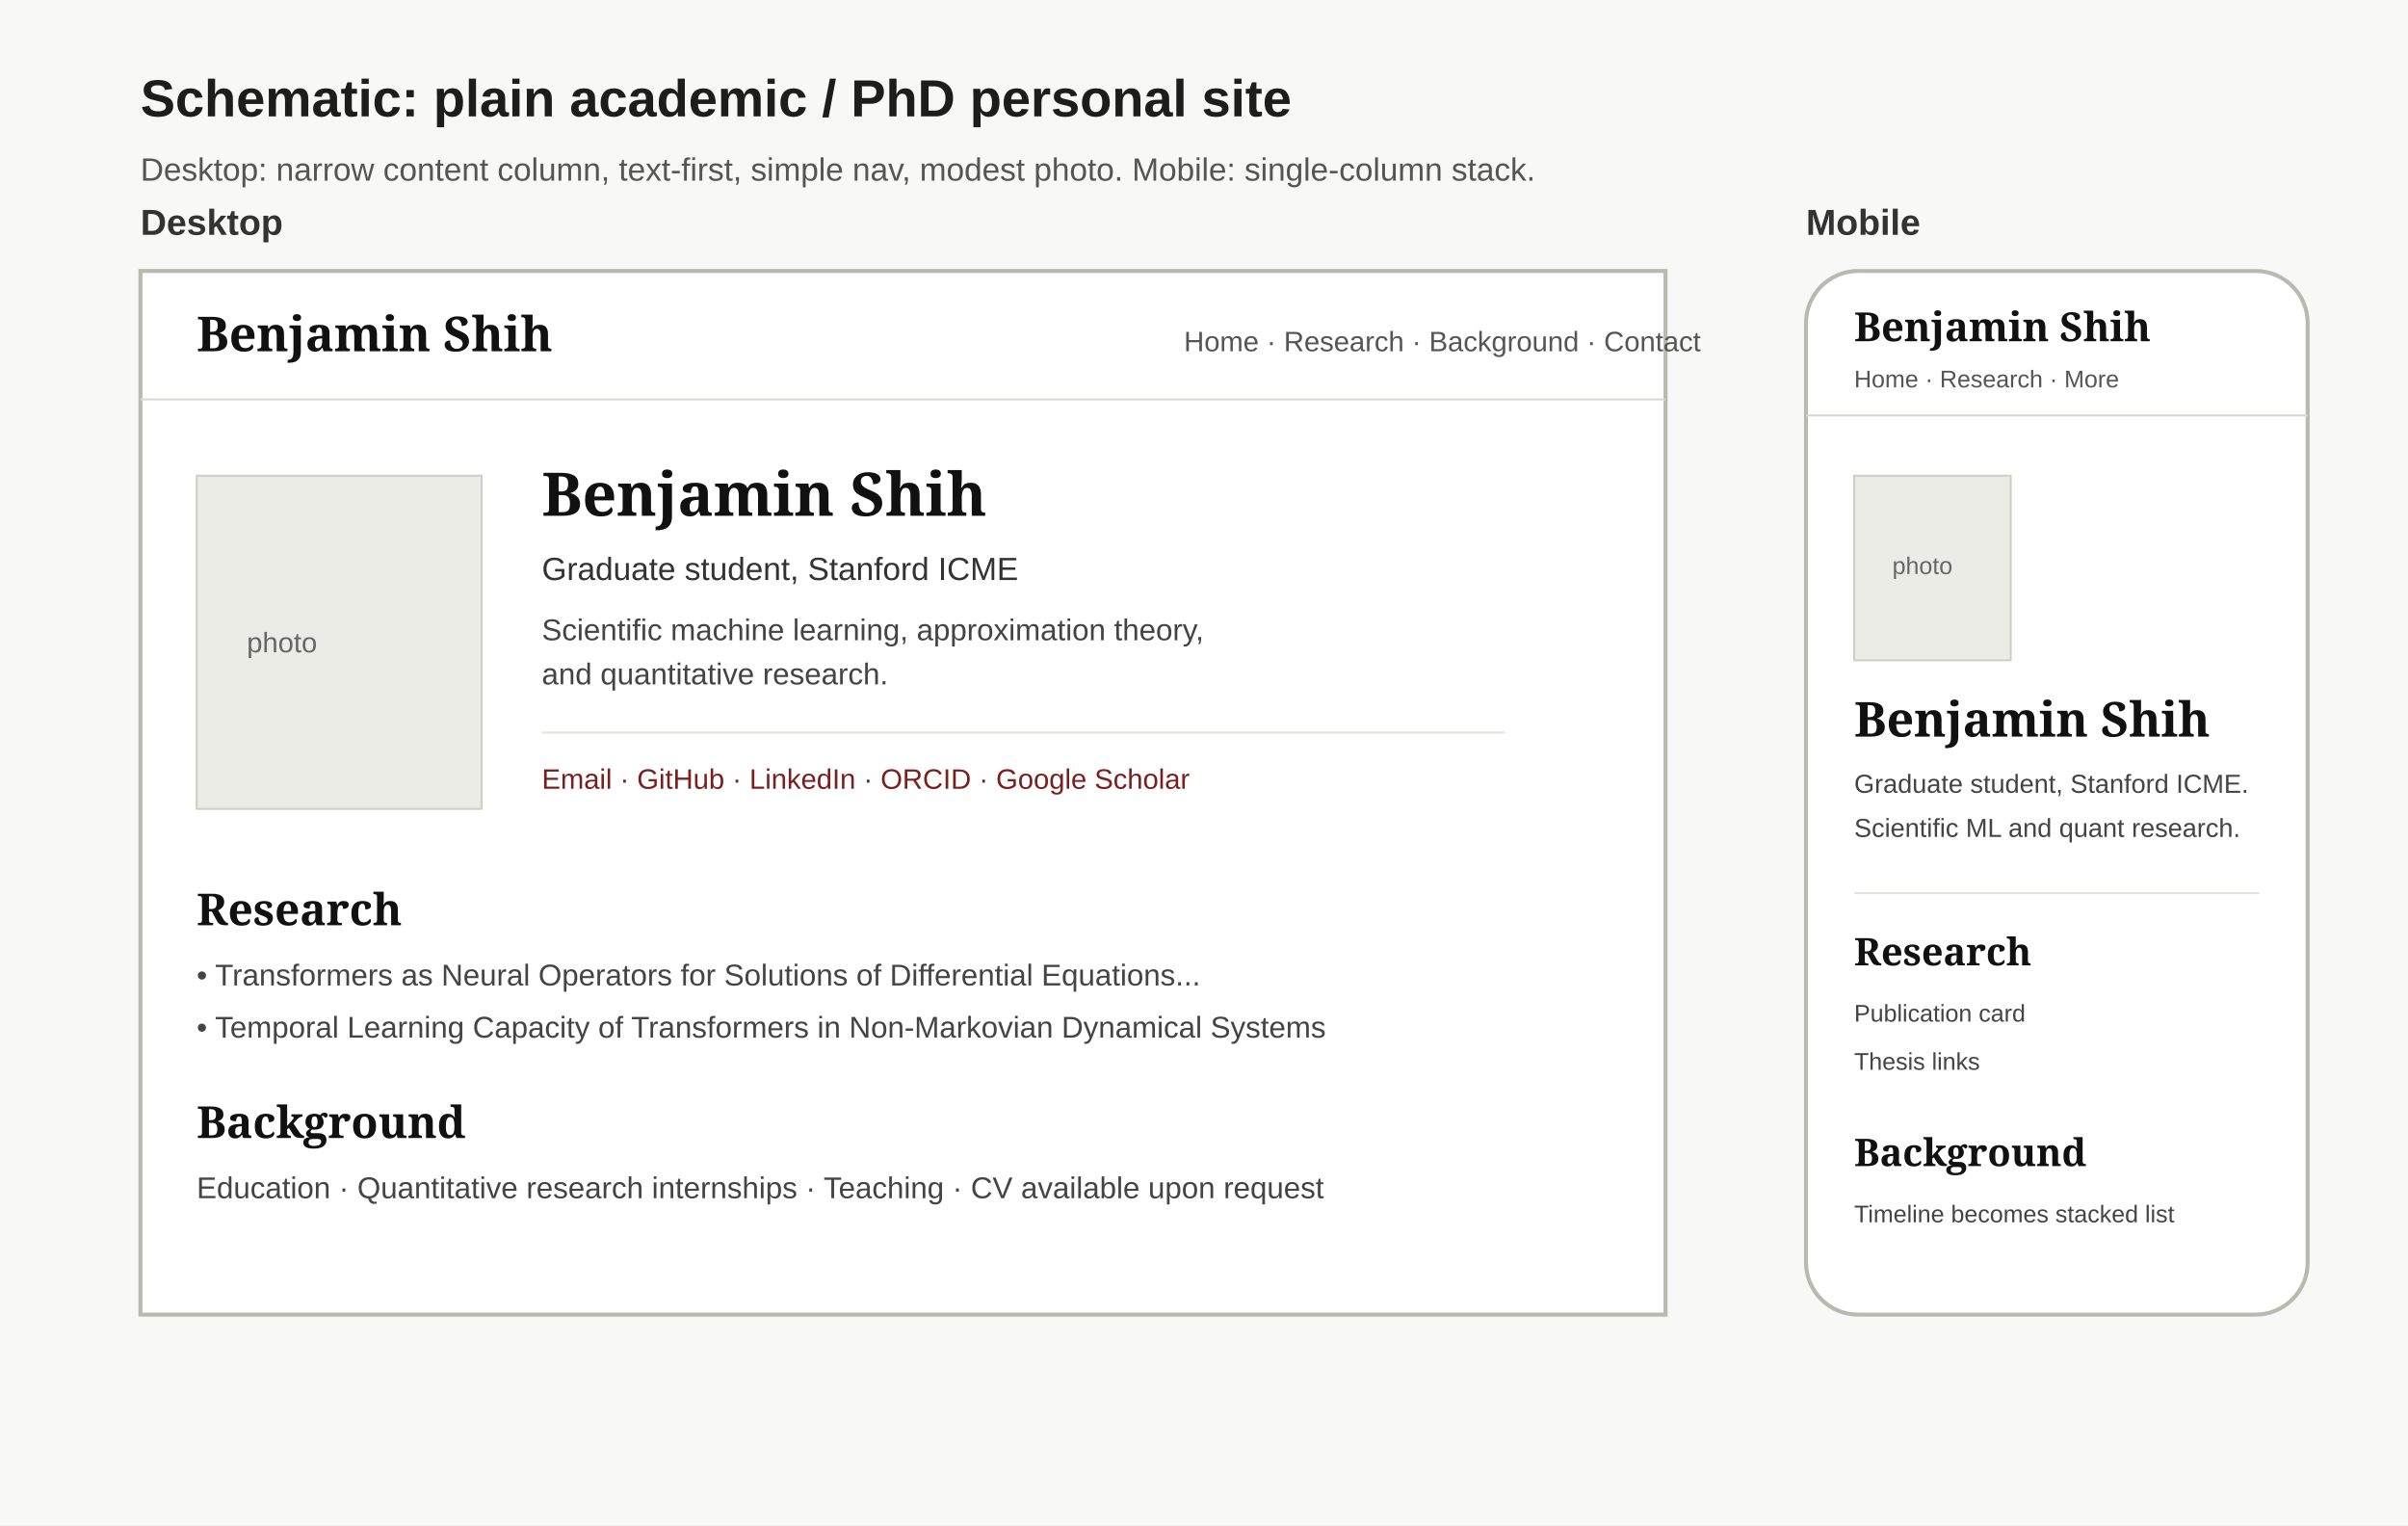
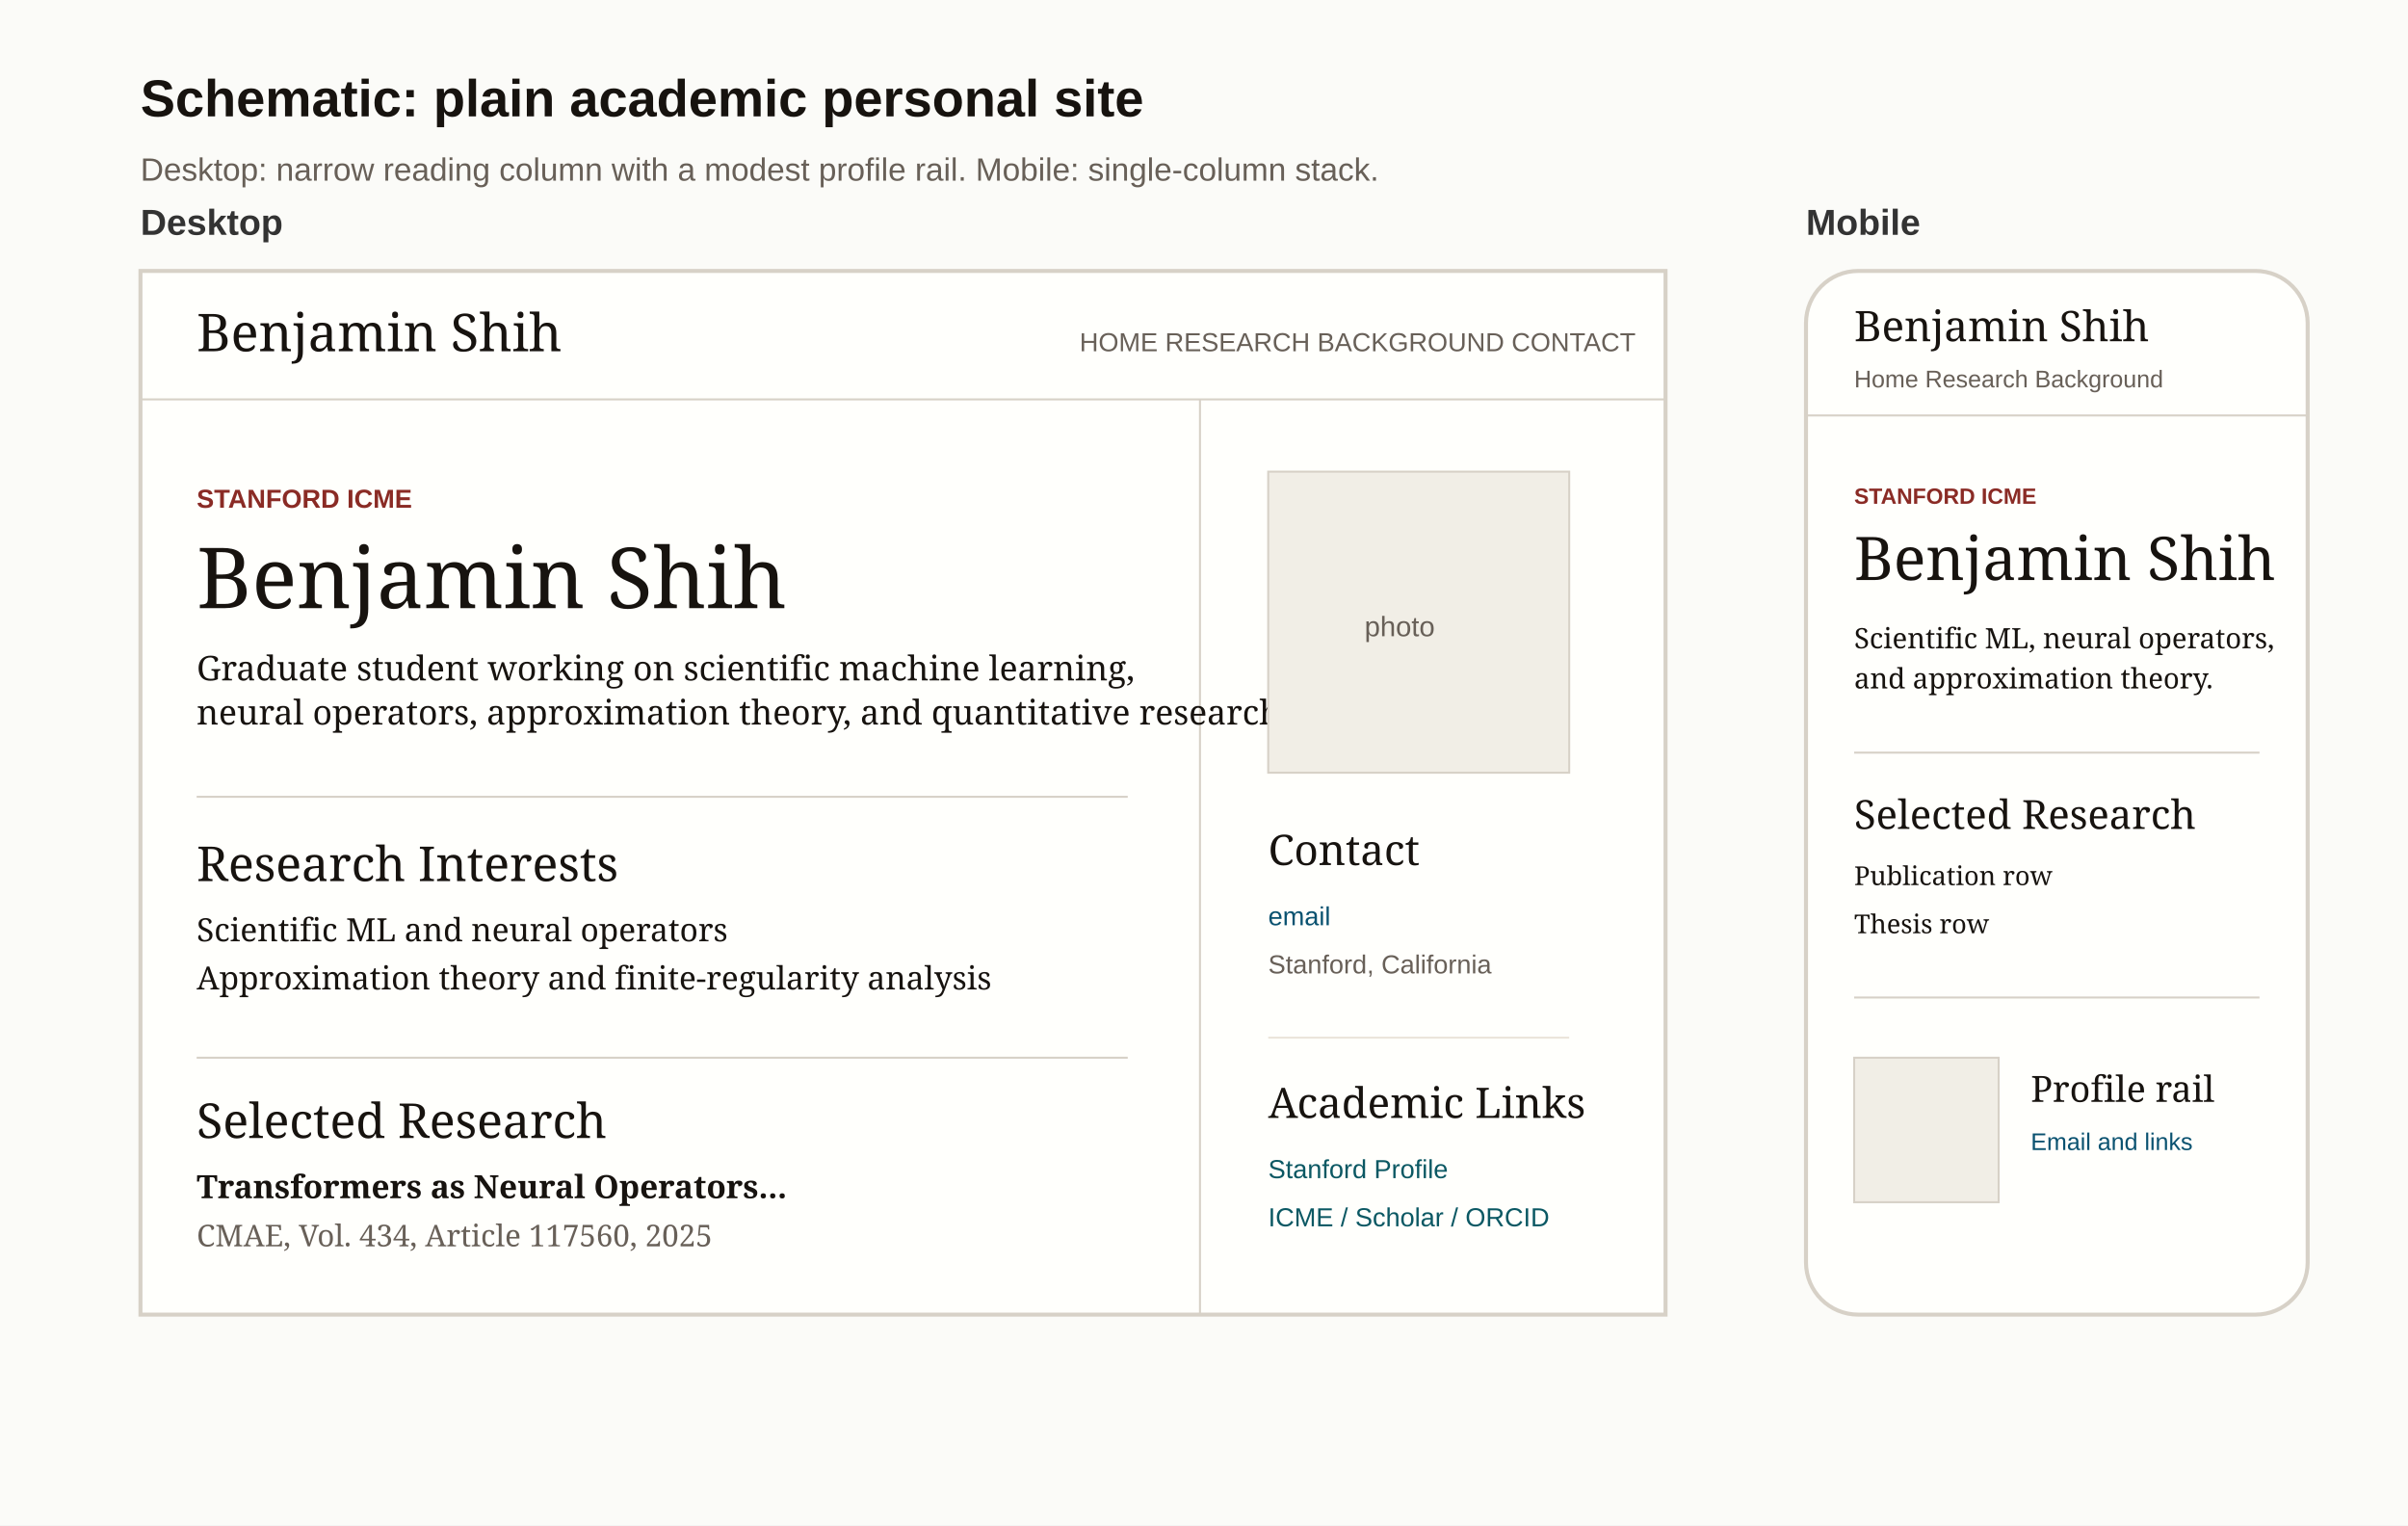
<svg xmlns="http://www.w3.org/2000/svg" width="1200" height="760" viewBox="0 0 1200 760" role="img" aria-labelledby="title desc">
-   <rect width="1200" height="760" fill="#f8f8f6" />
-   <text x="70" y="58" font-family="Arial, sans-serif" font-size="26" font-weight="700" fill="#1d1d1b">Schematic: plain academic / PhD personal site</text>
-   <text x="70" y="90" font-family="Arial, sans-serif" font-size="16" fill="#555">Desktop: narrow content column, text-first, simple nav, modest photo. Mobile: single-column stack.</text>
+   <rect width="1200" height="760" fill="#fbfbf8" />
+   <text x="70" y="58" font-family="Arial, sans-serif" font-size="26" font-weight="700" fill="#17130f">Schematic: plain academic personal site</text>
+   <text x="70" y="90" font-family="Arial, sans-serif" font-size="16" fill="#686058">Desktop: narrow reading column with a modest profile rail. Mobile: single-column stack.</text>
  <g transform="translate(70 135)">
    <text x="0" y="-18" font-family="Arial, sans-serif" font-size="18" font-weight="700" fill="#333">Desktop</text>
-     <rect x="0" y="0" width="760" height="520" fill="#ffffff" stroke="#b9b9b0" stroke-width="2" />
-     <line x1="0" y1="64" x2="760" y2="64" stroke="#d8d8d0" />
-     <text x="28" y="40" font-family="Georgia, serif" font-size="24" font-weight="700" fill="#111">Benjamin Shih</text>
-     <text x="520" y="40" font-family="Arial, sans-serif" font-size="14" fill="#555">Home · Research · Background · Contact</text>
-     <rect x="28" y="102" width="142" height="166" fill="#ecece6" stroke="#cfcfc7" />
-     <text x="53" y="190" font-family="Arial, sans-serif" font-size="14" fill="#666">photo</text>
-     <text x="200" y="122" font-family="Georgia, serif" font-size="30" font-weight="700" fill="#111">Benjamin Shih</text>
-     <text x="200" y="154" font-family="Arial, sans-serif" font-size="16" fill="#333">Graduate student, Stanford ICME</text>
-     <text x="200" y="184" font-family="Arial, sans-serif" font-size="15" fill="#444">Scientific machine learning, approximation theory,</text>
-     <text x="200" y="206" font-family="Arial, sans-serif" font-size="15" fill="#444">and quantitative research.</text>
-     <line x1="200" y1="230" x2="680" y2="230" stroke="#e3e3dc" />
-     <text x="200" y="258" font-family="Arial, sans-serif" font-size="14" fill="#7b1e1e">Email · GitHub · LinkedIn · ORCID · Google Scholar</text>
-     <text x="28" y="326" font-family="Georgia, serif" font-size="22" font-weight="700" fill="#111">Research</text>
-     <text x="28" y="356" font-family="Arial, sans-serif" font-size="15" fill="#444">• Transformers as Neural Operators for Solutions of Differential Equations...</text>
-     <text x="28" y="382" font-family="Arial, sans-serif" font-size="15" fill="#444">• Temporal Learning Capacity of Transformers in Non-Markovian Dynamical Systems</text>
-     <text x="28" y="432" font-family="Georgia, serif" font-size="22" font-weight="700" fill="#111">Background</text>
-     <text x="28" y="462" font-family="Arial, sans-serif" font-size="15" fill="#444">Education · Quantitative research internships · Teaching · CV available upon request</text>
+     <rect x="0" y="0" width="760" height="520" fill="#fffffc" stroke="#d7d1c7" stroke-width="2" />
+     <line x1="0" y1="64" x2="760" y2="64" stroke="#d7d1c7" />
+     <text x="28" y="40" font-family="Garamond, Georgia, serif" font-size="26" font-weight="500" fill="#17130f">Benjamin Shih</text>
+     <text x="468" y="40" font-family="Arial, sans-serif" font-size="13" fill="#686058">HOME   RESEARCH   BACKGROUND   CONTACT</text>
+     <line x1="528" y1="64" x2="528" y2="520" stroke="#d7d1c7" />
+     <text x="28" y="118" font-family="Arial, sans-serif" font-size="13" font-weight="700" fill="#8a2b25">STANFORD ICME</text>
+     <text x="28" y="168" font-family="Garamond, Georgia, serif" font-size="42" font-weight="500" fill="#17130f">Benjamin Shih</text>
+     <text x="28" y="204" font-family="Garamond, Georgia, serif" font-size="17" fill="#17130f">Graduate student working on scientific machine learning,</text>
+     <text x="28" y="226" font-family="Garamond, Georgia, serif" font-size="17" fill="#17130f">neural operators, approximation theory, and quantitative research.</text>
+     <line x1="28" y1="262" x2="492" y2="262" stroke="#d7d1c7" />
+     <text x="28" y="304" font-family="Garamond, Georgia, serif" font-size="24" font-weight="500" fill="#17130f">Research Interests</text>
+     <text x="28" y="334" font-family="Garamond, Georgia, serif" font-size="16" fill="#17130f">Scientific ML and neural operators</text>
+     <text x="28" y="358" font-family="Garamond, Georgia, serif" font-size="16" fill="#17130f">Approximation theory and finite-regularity analysis</text>
+     <line x1="28" y1="392" x2="492" y2="392" stroke="#d7d1c7" />
+     <text x="28" y="432" font-family="Garamond, Georgia, serif" font-size="24" font-weight="500" fill="#17130f">Selected Research</text>
+     <text x="28" y="462" font-family="Garamond, Georgia, serif" font-size="16" font-weight="600" fill="#17130f">Transformers as Neural Operators...</text>
+     <text x="28" y="486" font-family="Garamond, Georgia, serif" font-size="15" fill="#686058">CMAE, Vol. 434, Article 117560, 2025</text>
+     <rect x="562" y="100" width="150" height="150" fill="#f1eee6" stroke="#d7d1c7" />
+     <text x="610" y="182" font-family="Arial, sans-serif" font-size="14" fill="#686058">photo</text>
+     <text x="562" y="296" font-family="Garamond, Georgia, serif" font-size="21" font-weight="500" fill="#17130f">Contact</text>
+     <text x="562" y="326" font-family="Arial, sans-serif" font-size="13" fill="#0a5270">email</text>
+     <text x="562" y="350" font-family="Arial, sans-serif" font-size="13" fill="#686058">Stanford, California</text>
+     <line x1="562" y1="382" x2="712" y2="382" stroke="#ebe5da" />
+     <text x="562" y="422" font-family="Garamond, Georgia, serif" font-size="21" font-weight="500" fill="#17130f">Academic Links</text>
+     <text x="562" y="452" font-family="Arial, sans-serif" font-size="13" fill="#0b5863">Stanford Profile</text>
+     <text x="562" y="476" font-family="Arial, sans-serif" font-size="13" fill="#0b5863">ICME / Scholar / ORCID</text>
  </g>
  <g transform="translate(900 135)">
    <text x="0" y="-18" font-family="Arial, sans-serif" font-size="18" font-weight="700" fill="#333">Mobile</text>
-     <rect x="0" y="0" width="250" height="520" rx="26" fill="#ffffff" stroke="#b9b9b0" stroke-width="2" />
-     <line x1="0" y1="72" x2="250" y2="72" stroke="#d8d8d0" />
-     <text x="24" y="35" font-family="Georgia, serif" font-size="20" font-weight="700" fill="#111">Benjamin Shih</text>
-     <text x="24" y="58" font-family="Arial, sans-serif" font-size="12" fill="#555">Home · Research · More</text>
-     <rect x="24" y="102" width="78" height="92" fill="#ecece6" stroke="#cfcfc7" />
-     <text x="43" y="151" font-family="Arial, sans-serif" font-size="12" fill="#666">photo</text>
-     <text x="24" y="232" font-family="Georgia, serif" font-size="24" font-weight="700" fill="#111">Benjamin Shih</text>
-     <text x="24" y="260" font-family="Arial, sans-serif" font-size="13" fill="#444">Graduate student, Stanford ICME.</text>
-     <text x="24" y="282" font-family="Arial, sans-serif" font-size="13" fill="#444">Scientific ML and quant research.</text>
-     <line x1="24" y1="310" x2="226" y2="310" stroke="#e3e3dc" />
-     <text x="24" y="346" font-family="Georgia, serif" font-size="19" font-weight="700" fill="#111">Research</text>
-     <text x="24" y="374" font-family="Arial, sans-serif" font-size="12" fill="#444">Publication card</text>
-     <text x="24" y="398" font-family="Arial, sans-serif" font-size="12" fill="#444">Thesis links</text>
-     <text x="24" y="446" font-family="Georgia, serif" font-size="19" font-weight="700" fill="#111">Background</text>
-     <text x="24" y="474" font-family="Arial, sans-serif" font-size="12" fill="#444">Timeline becomes stacked list</text>
+     <rect x="0" y="0" width="250" height="520" rx="26" fill="#fffffc" stroke="#d7d1c7" stroke-width="2" />
+     <line x1="0" y1="72" x2="250" y2="72" stroke="#d7d1c7" />
+     <text x="24" y="35" font-family="Garamond, Georgia, serif" font-size="21" font-weight="500" fill="#17130f">Benjamin Shih</text>
+     <text x="24" y="58" font-family="Arial, sans-serif" font-size="12" fill="#686058">Home  Research  Background</text>
+     <text x="24" y="116" font-family="Arial, sans-serif" font-size="11" font-weight="700" fill="#8a2b25">STANFORD ICME</text>
+     <text x="24" y="154" font-family="Garamond, Georgia, serif" font-size="30" font-weight="500" fill="#17130f">Benjamin Shih</text>
+     <text x="24" y="188" font-family="Garamond, Georgia, serif" font-size="14" fill="#17130f">Scientific ML, neural operators,</text>
+     <text x="24" y="208" font-family="Garamond, Georgia, serif" font-size="14" fill="#17130f">and approximation theory.</text>
+     <line x1="24" y1="240" x2="226" y2="240" stroke="#d7d1c7" />
+     <text x="24" y="278" font-family="Garamond, Georgia, serif" font-size="20" font-weight="500" fill="#17130f">Selected Research</text>
+     <text x="24" y="306" font-family="Garamond, Georgia, serif" font-size="13" fill="#17130f">Publication row</text>
+     <text x="24" y="330" font-family="Garamond, Georgia, serif" font-size="13" fill="#17130f">Thesis row</text>
+     <line x1="24" y1="362" x2="226" y2="362" stroke="#d7d1c7" />
+     <rect x="24" y="392" width="72" height="72" fill="#f1eee6" stroke="#d7d1c7" />
+     <text x="112" y="414" font-family="Garamond, Georgia, serif" font-size="18" font-weight="500" fill="#17130f">Profile rail</text>
+     <text x="112" y="438" font-family="Arial, sans-serif" font-size="12" fill="#0a5270">Email and links</text>
  </g>
</svg>
